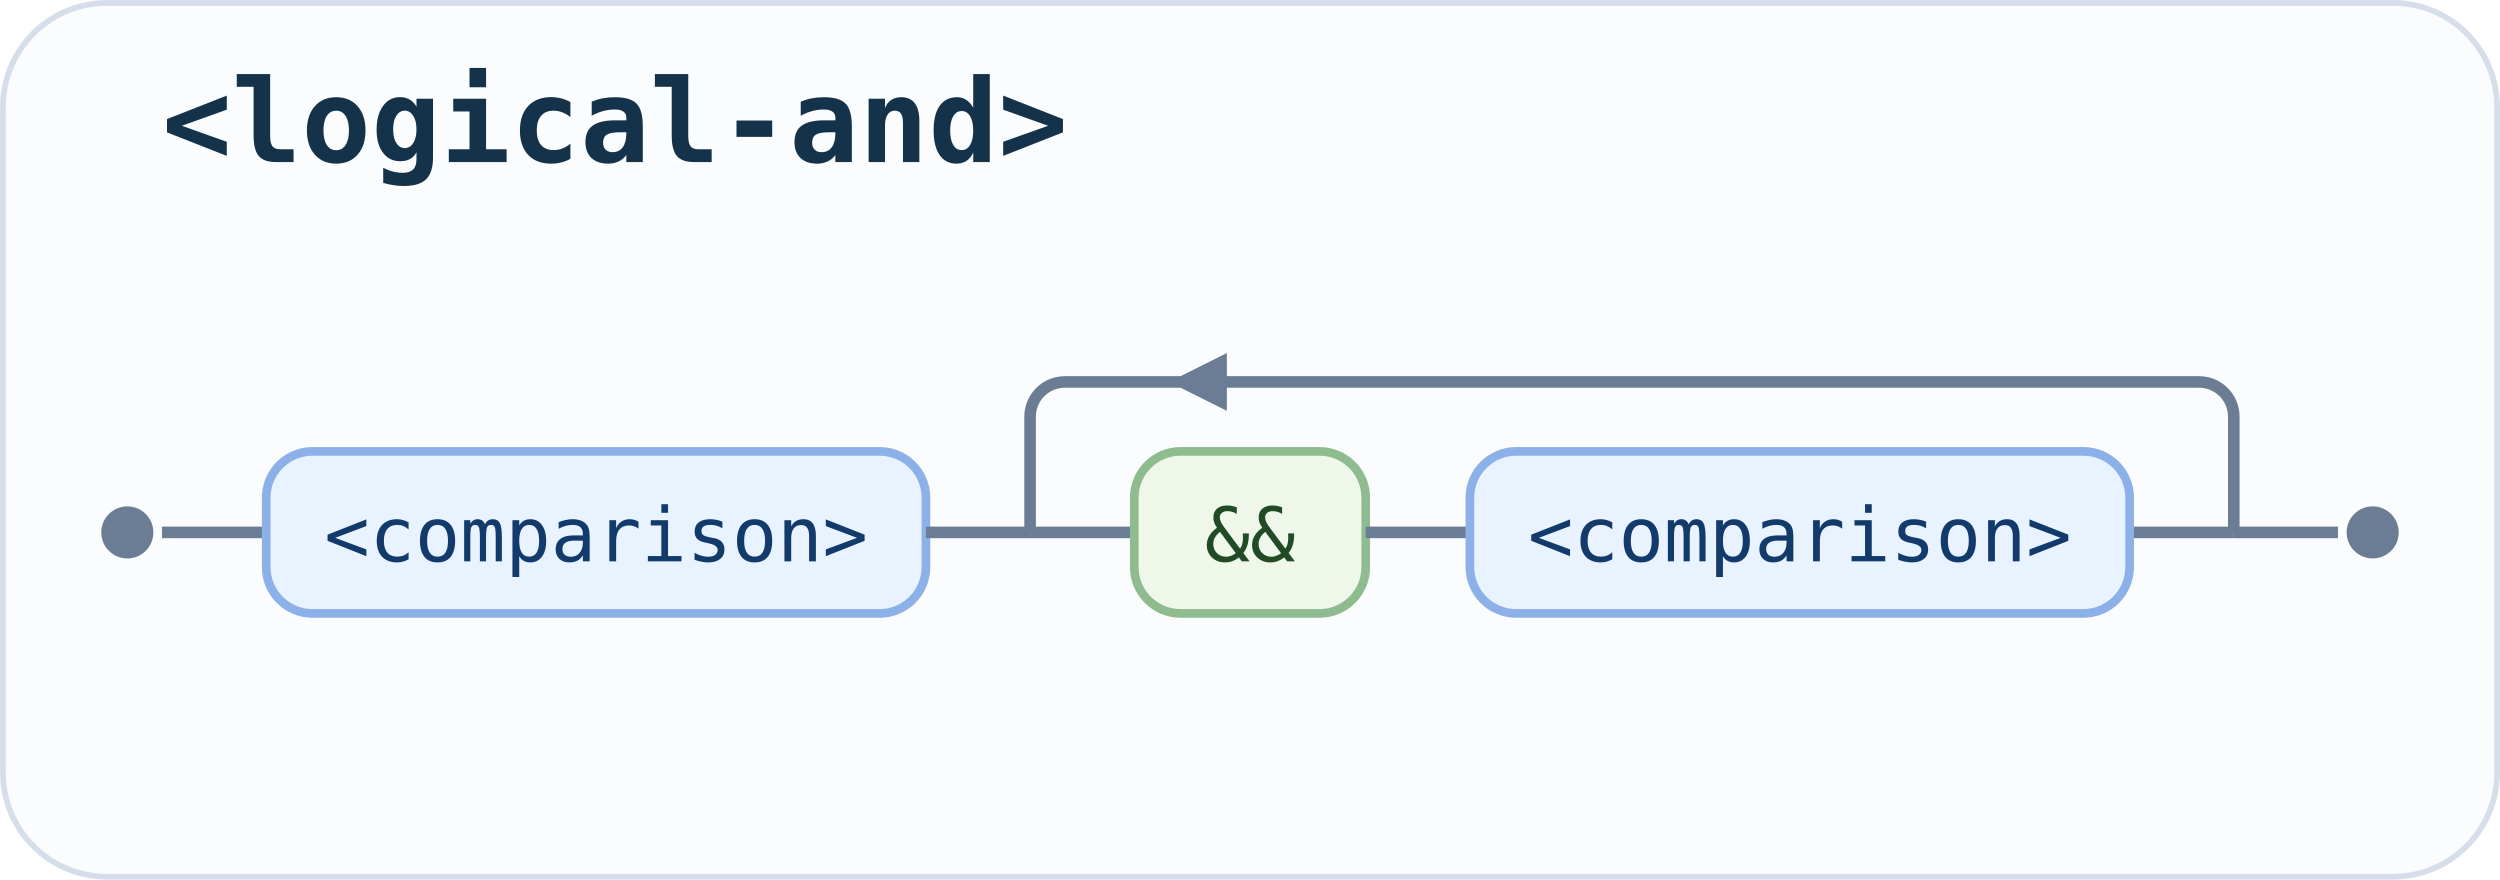
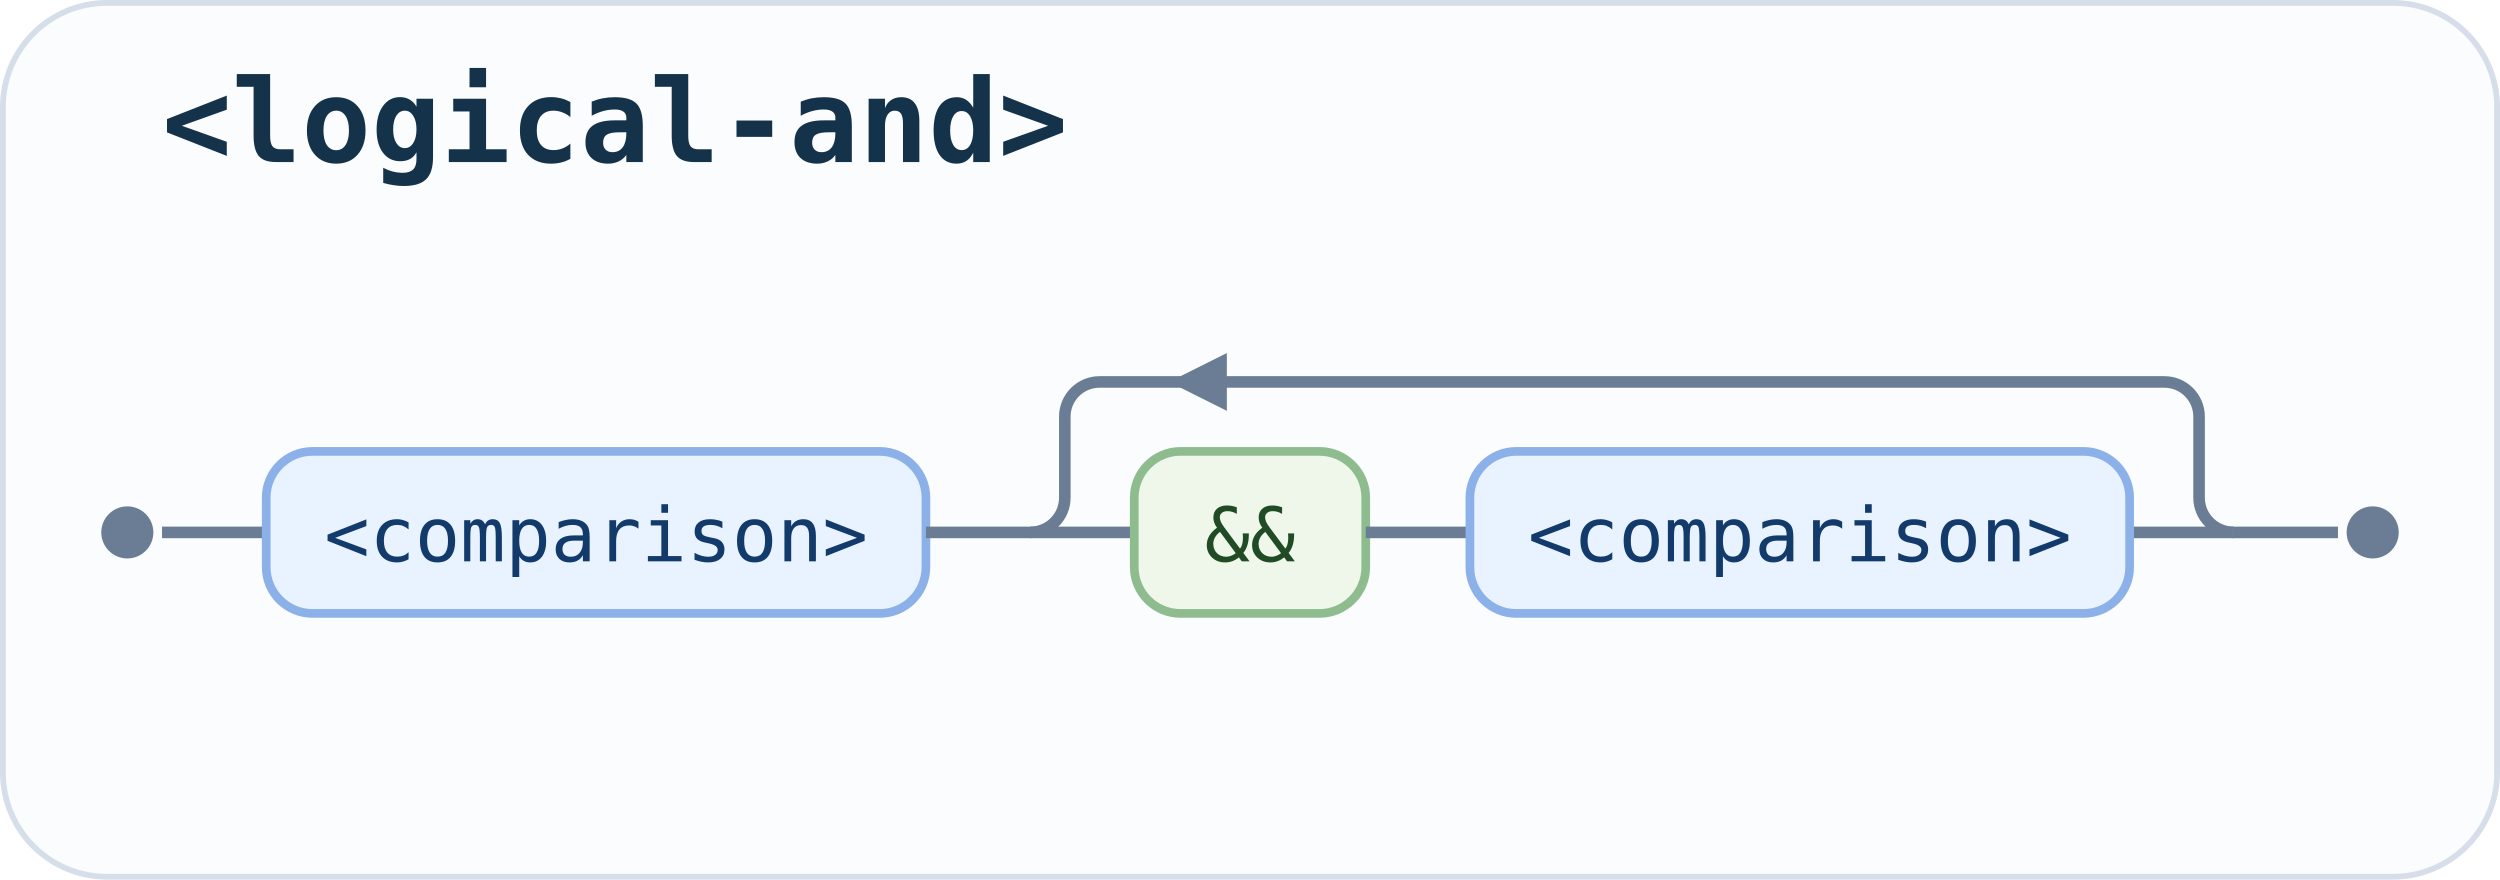
<svg xmlns="http://www.w3.org/2000/svg" width="432" height="152" viewBox="0 0 432 152" role="img" aria-labelledby="title-logical_and desc-logical_and">
  <rect x="0.5" y="0.5" width="431" height="151" rx="18" fill="#fbfcfe" stroke="#d6deea" />
  <text x="28" y="28" fill="#14324a" font-family="ui-monospace, SFMono-Regular, Menlo, Consolas, monospace" font-size="20" font-weight="700">&lt;logical-and&gt;</text>
  <line x1="28" y1="92" x2="46" y2="92" stroke="#6a7d95" stroke-width="2" />
  <rect x="46" y="78" width="114" height="28" rx="8" fill="#e9f2ff" stroke="#8cb0e8" stroke-width="1.5" />
  <text x="103.0" y="97" text-anchor="middle" fill="#123a6b" font-family="ui-monospace, SFMono-Regular, Menlo, Consolas, monospace" font-size="13">&lt;comparison&gt;</text>
  <line x1="160" y1="92" x2="178" y2="92" stroke="#6a7d95" stroke-width="2" />
  <line x1="178" y1="92" x2="196" y2="92" stroke="#6a7d95" stroke-width="2" />
  <line x1="368" y1="92" x2="386" y2="92" stroke="#6a7d95" stroke-width="2" />
  <rect x="196" y="78" width="40" height="28" rx="8" fill="#eef7ea" stroke="#8fbc8f" stroke-width="1.5" />
  <text x="216.0" y="97" text-anchor="middle" fill="#204b24" font-family="ui-monospace, SFMono-Regular, Menlo, Consolas, monospace" font-size="13">&amp;&amp;</text>
  <line x1="236" y1="92" x2="254" y2="92" stroke="#6a7d95" stroke-width="2" />
  <rect x="254" y="78" width="114" height="28" rx="8" fill="#e9f2ff" stroke="#8cb0e8" stroke-width="1.5" />
  <text x="311.0" y="97" text-anchor="middle" fill="#123a6b" font-family="ui-monospace, SFMono-Regular, Menlo, Consolas, monospace" font-size="13">&lt;comparison&gt;</text>
-   <path d="M 178 92 L 178 72 A 6 6 0 0 1 184 66 L 380 66 A 6 6 0 0 1 386 72 L 386 92" fill="none" stroke="#6a7d95" stroke-width="2" />
+   <path d="M 178 92 A 6 6 0 0 0 184 86 L 184 72 A 6 6 0 0 1 190 66 L 374 66 A 6 6 0 0 1 380 72 L 380 86 A 6 6 0 0 0 386 92" fill="none" stroke="#6a7d95" stroke-width="2" />
  <polygon points="212,61 202,66 212,71" fill="#6a7d95" />
  <line x1="386" y1="92" x2="404" y2="92" stroke="#6a7d95" stroke-width="2" />
  <circle cx="22" cy="92" r="4.5" fill="#6a7d95" />
  <circle cx="410" cy="92" r="4.5" fill="#6a7d95" />
</svg>
